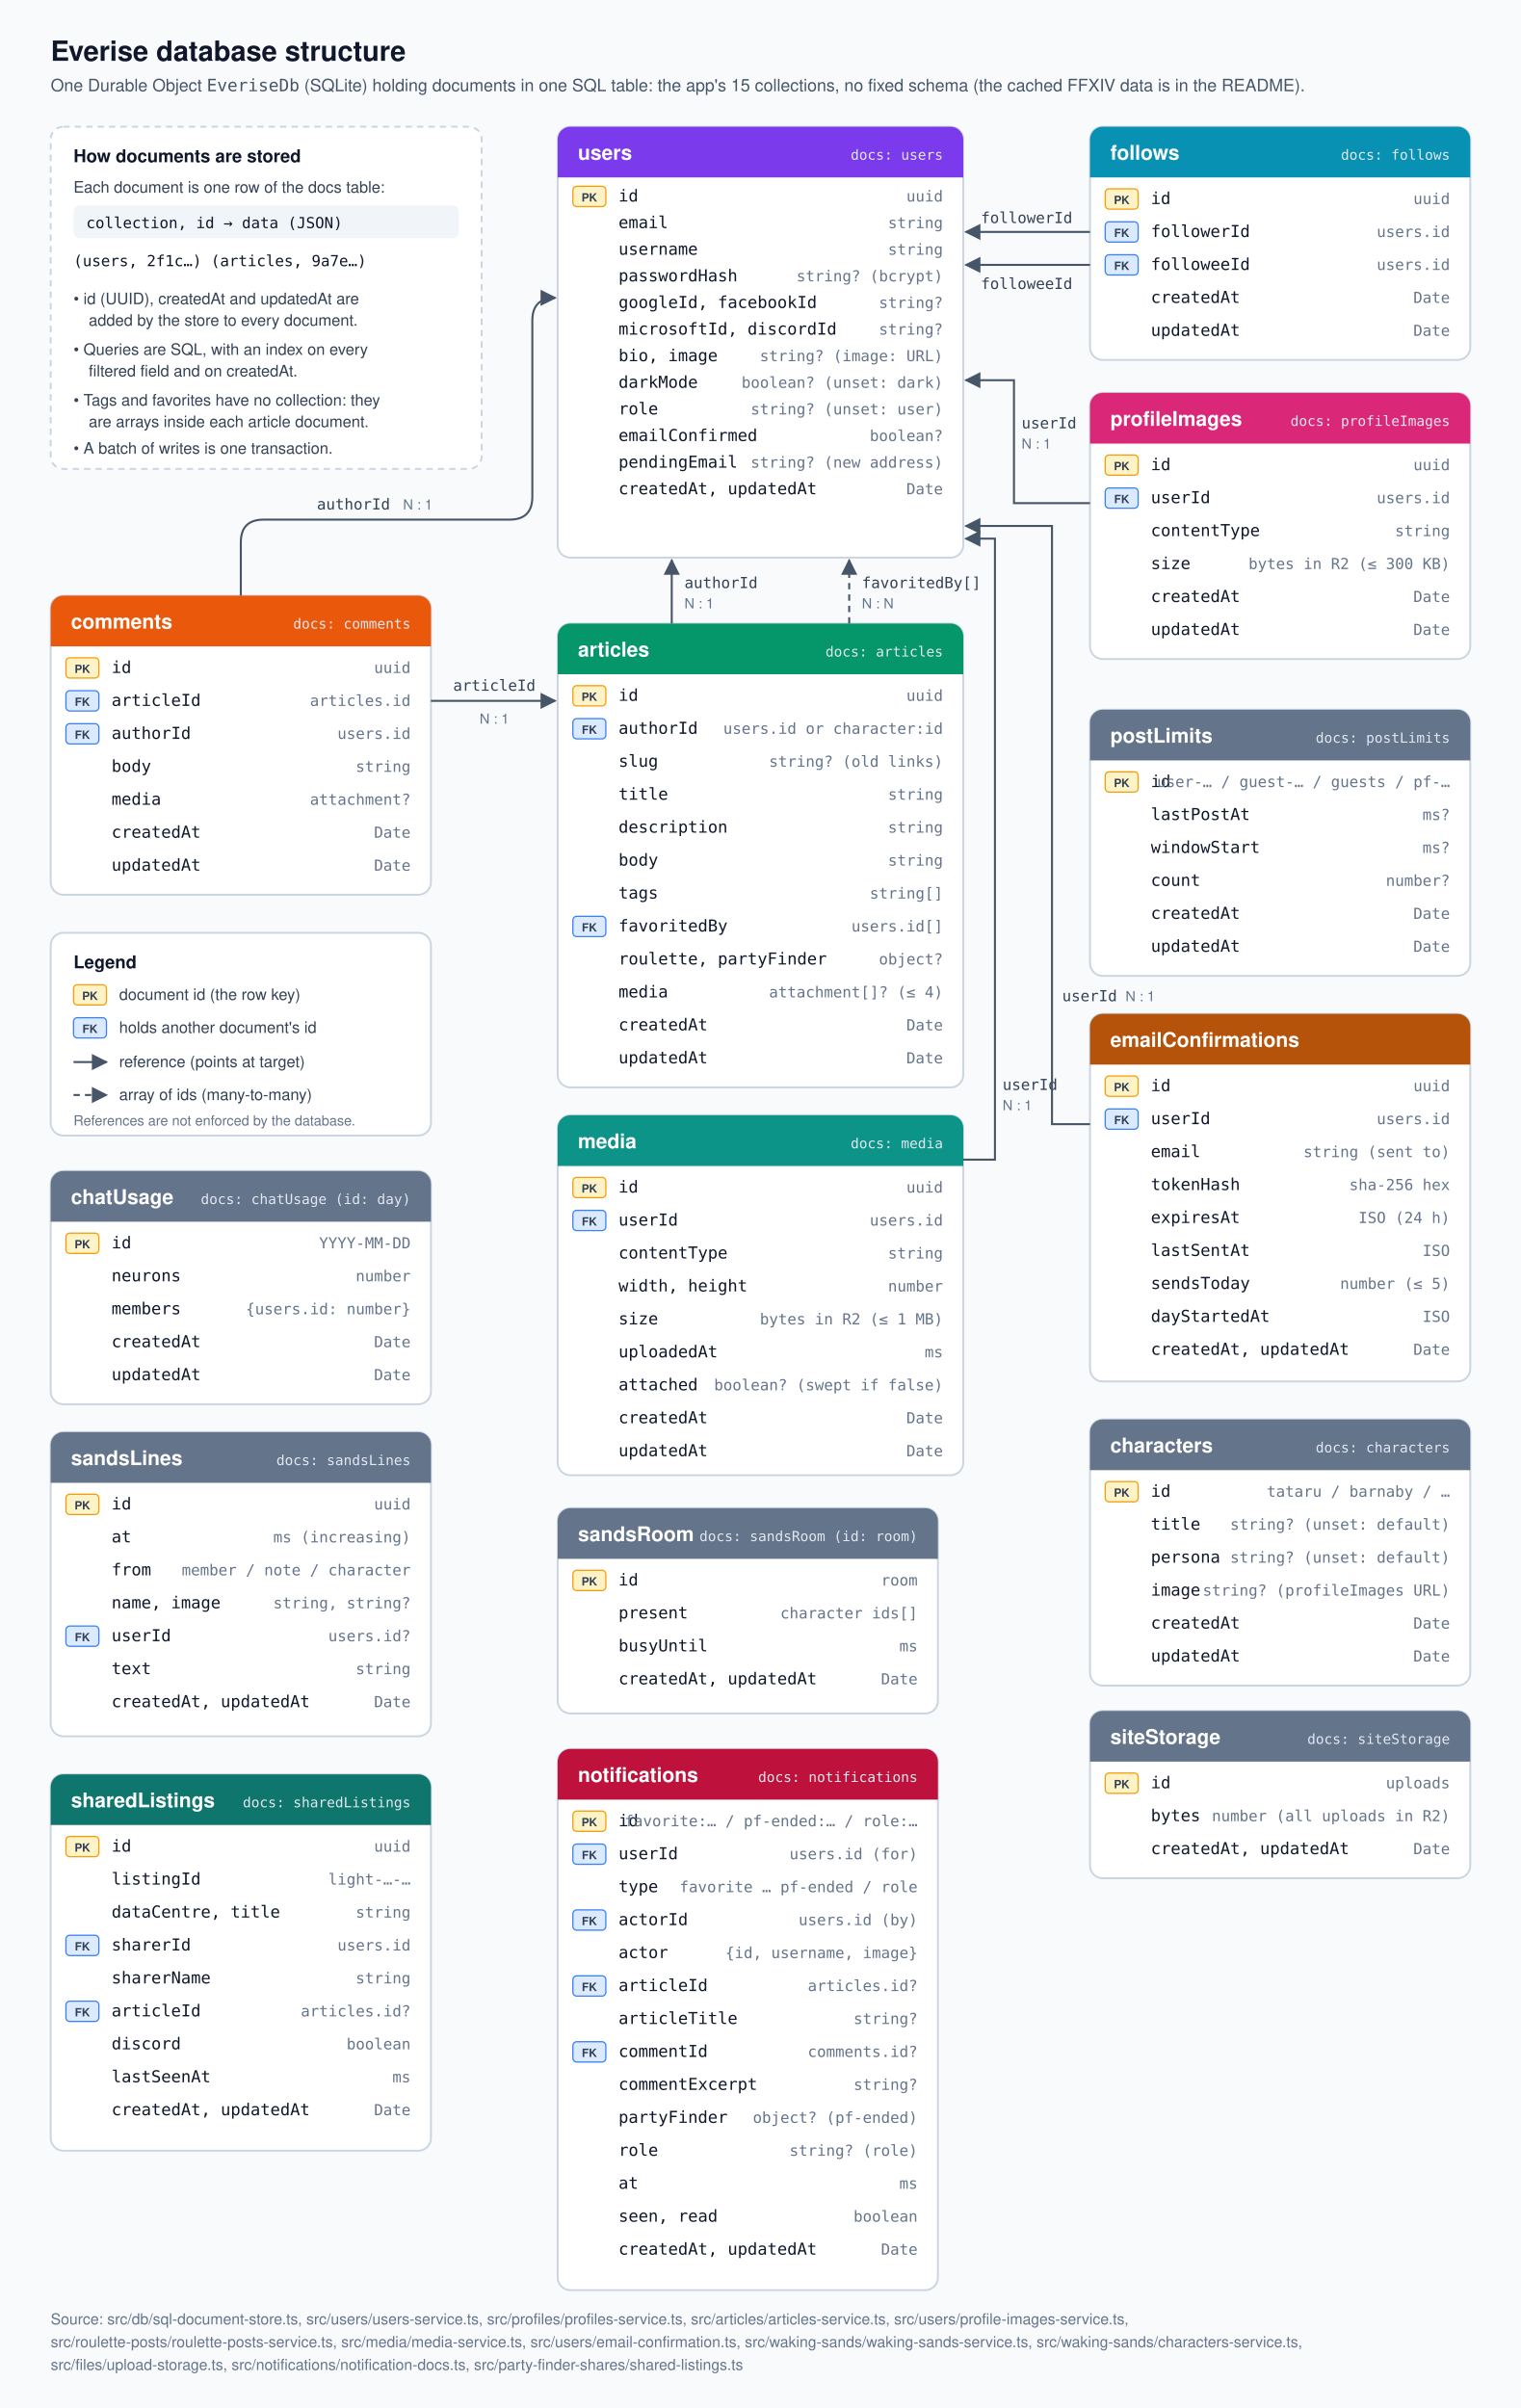
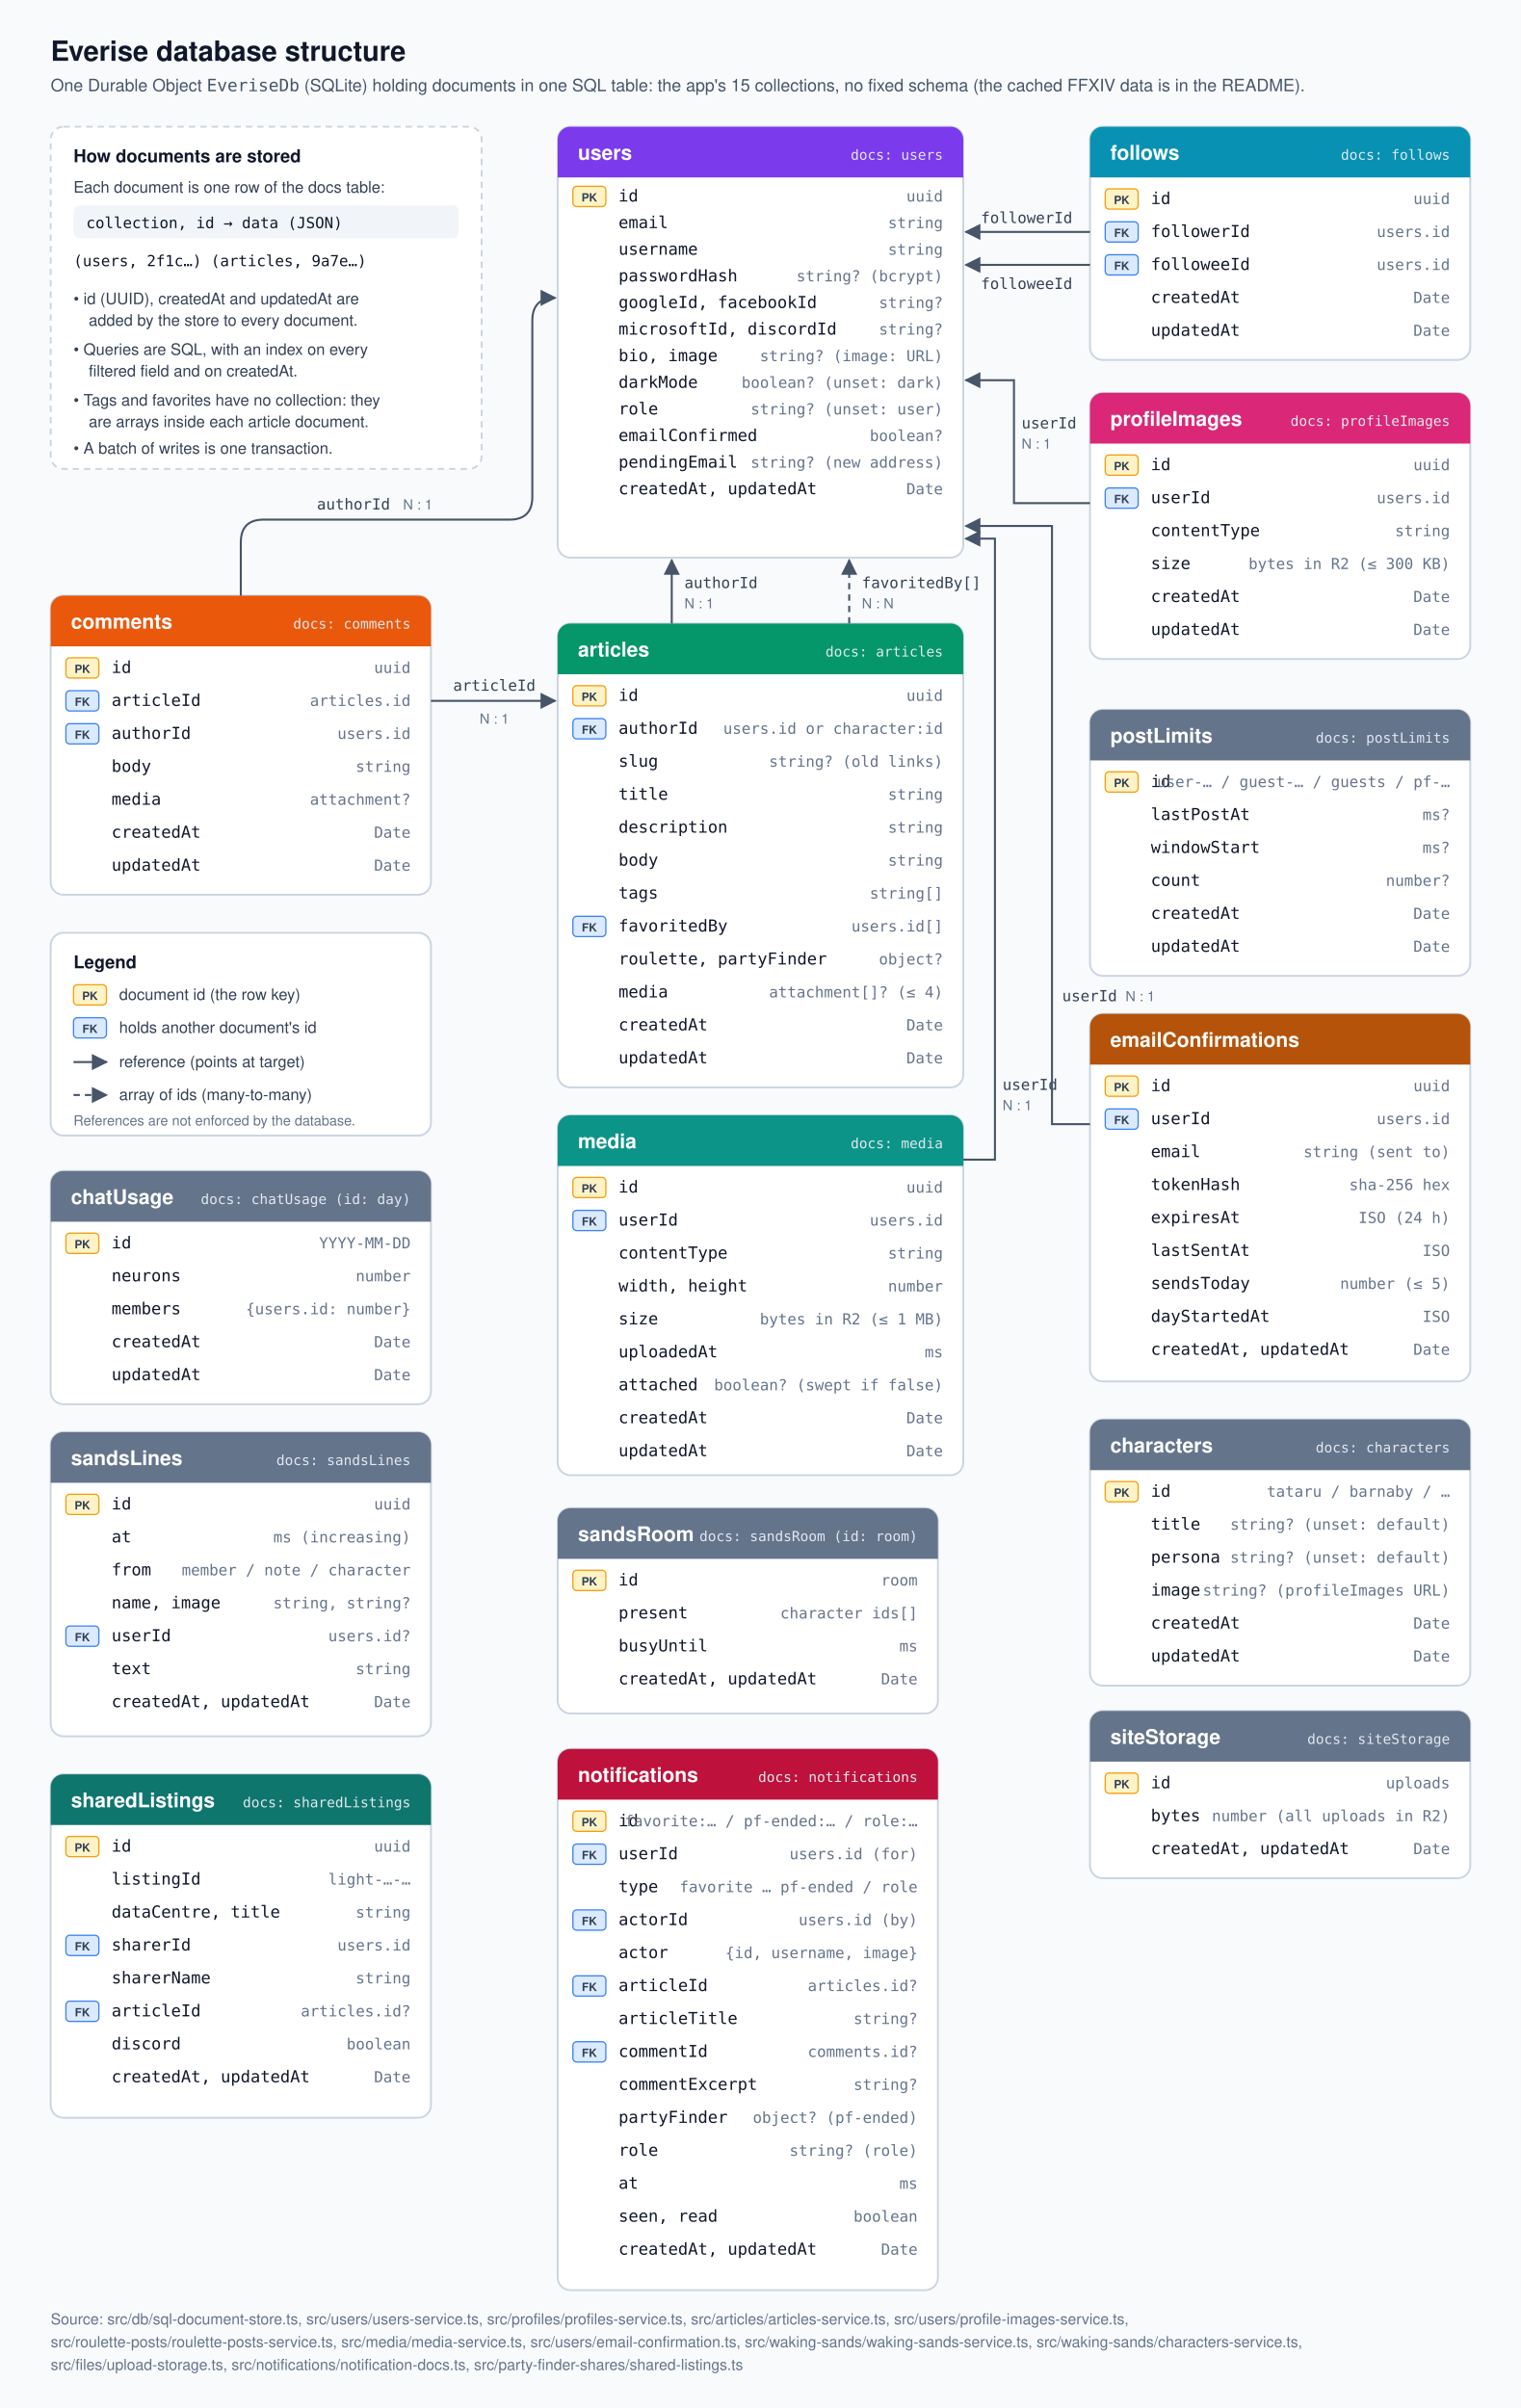
<svg xmlns="http://www.w3.org/2000/svg" width="1200" height="1900" viewBox="0 0 1200 1900" font-family="Segoe UI, Helvetica, Arial, sans-serif">
  <defs>
    <marker id="arrow" viewBox="0 0 10 10" refX="9" refY="5" markerWidth="8" markerHeight="8" orient="auto-start-reverse">
      <path d="M0,0 L10,5 L0,10 z" fill="#475569" />
    </marker>
    <style>
      .box { fill: #ffffff; stroke: #cbd5e1; stroke-width: 1.5; }
      .title { font-size: 16px; font-weight: 700; fill: #ffffff; }
      .key { font-size: 11px; fill: #e2e8f0; font-family: Consolas, Menlo, monospace; }
      .field { font-size: 13px; fill: #0f172a; font-family: Consolas, Menlo, monospace; }
      .type { font-size: 12px; fill: #64748b; font-family: Consolas, Menlo, monospace; }
      .pk { fill: #fef3c7; stroke: #f59e0b; }
      .fk { fill: #dbeafe; stroke: #3b82f6; }
      .badge { font-size: 9px; font-weight: 700; fill: #334155; }
      .rel { fill: none; stroke: #475569; stroke-width: 1.6; }
      .rel-label { font-size: 12px; fill: #334155; font-family: Consolas, Menlo, monospace; }
      .card { font-size: 11px; fill: #64748b; }
      .note-title { font-size: 14px; font-weight: 700; fill: #0f172a; }
      .note { font-size: 12.5px; fill: #334155; }
      .mono { font-family: Consolas, Menlo, monospace; font-size: 12px; fill: #0f172a; }
    </style>
  </defs>
  <rect width="1200" height="1900" fill="#f8fafc" />
  <text x="40" y="48" font-size="22" font-weight="700" fill="#0f172a">Everise database structure</text>
  <text x="40" y="72" font-size="13.5" fill="#475569">One Durable Object <tspan font-family="Consolas, Menlo, monospace">EveriseDb</tspan> (SQLite) holding documents in one SQL table: the app's 15 collections, no fixed schema (the cached FFXIV data is in the README).</text>
  <rect x="40" y="100" width="340" height="270" rx="10" fill="#ffffff" stroke="#cbd5e1" stroke-width="1.5" stroke-dasharray="5 4" />
  <text x="58" y="128" class="note-title">How documents are stored</text>
  <text x="58" y="152" class="note">Each document is one row of the docs table:</text>
  <rect x="58" y="162" width="304" height="26" rx="5" fill="#f1f5f9" />
  <text x="68" y="180" class="mono">collection, id  →  data (JSON)</text>
  <text x="58" y="210" class="mono" fill="#475569">(users, 2f1c…)  (articles, 9a7e…)</text>
  <text x="58" y="240" class="note">• id (UUID), createdAt and updatedAt are</text>
  <text x="70" y="257" class="note">added by the store to every document.</text>
  <text x="58" y="280" class="note">• Queries are SQL, with an index on every</text>
  <text x="70" y="297" class="note">filtered field and on createdAt.</text>
  <text x="58" y="320" class="note">• Tags and favorites have no collection: they</text>
  <text x="70" y="337" class="note">are arrays inside each article document.</text>
  <text x="58" y="358" class="note">• A batch of writes is one transaction.</text>
  <g>
    <rect x="440" y="100" width="320" height="340" rx="10" class="box" />
    <path d="M450,100 h300 a10,10 0 0 1 10,10 v30 h-320 v-30 a10,10 0 0 1 10,-10 z" fill="#7c3aed" />
    <text x="456" y="126" class="title">users</text>
    <text x="744" y="126" class="key" text-anchor="end">docs: users</text>
    <rect x="452" y="147" width="26" height="16" rx="3" class="pk" />
    <text x="465" y="159" class="badge" text-anchor="middle">PK</text>
    <text x="488" y="159" class="field">id</text>
    <text x="744" y="159" class="type" text-anchor="end">uuid</text>
    <text x="488" y="180" class="field">email</text>
    <text x="744" y="180" class="type" text-anchor="end">string</text>
    <text x="488" y="201" class="field">username</text>
    <text x="744" y="201" class="type" text-anchor="end">string</text>
    <text x="488" y="222" class="field">passwordHash</text>
    <text x="744" y="222" class="type" text-anchor="end">string? (bcrypt)</text>
    <text x="488" y="243" class="field">googleId, facebookId</text>
    <text x="744" y="243" class="type" text-anchor="end">string?</text>
    <text x="488" y="264" class="field">microsoftId, discordId</text>
    <text x="744" y="264" class="type" text-anchor="end">string?</text>
    <text x="488" y="285" class="field">bio, image</text>
    <text x="744" y="285" class="type" text-anchor="end">string? (image: URL)</text>
    <text x="488" y="306" class="field">darkMode</text>
    <text x="744" y="306" class="type" text-anchor="end">boolean? (unset: dark)</text>
    <text x="488" y="327" class="field">role</text>
    <text x="744" y="327" class="type" text-anchor="end">string? (unset: user)</text>
    <text x="488" y="348" class="field">emailConfirmed</text>
    <text x="744" y="348" class="type" text-anchor="end">boolean?</text>
    <text x="488" y="369" class="field">pendingEmail</text>
    <text x="744" y="369" class="type" text-anchor="end">string? (new address)</text>
    <text x="488" y="390" class="field">createdAt, updatedAt</text>
    <text x="744" y="390" class="type" text-anchor="end">Date</text>
  </g>
  <g>
    <rect x="860" y="100" width="300" height="184" rx="10" class="box" />
    <path d="M870,100 h280 a10,10 0 0 1 10,10 v30 h-300 v-30 a10,10 0 0 1 10,-10 z" fill="#0891b2" />
    <text x="876" y="126" class="title">follows</text>
    <text x="1144" y="126" class="key" text-anchor="end">docs: follows</text>
    <rect x="872" y="149" width="26" height="16" rx="3" class="pk" />
    <text x="885" y="161" class="badge" text-anchor="middle">PK</text>
    <text x="908" y="161" class="field">id</text>
    <text x="1144" y="161" class="type" text-anchor="end">uuid</text>
    <rect x="872" y="175" width="26" height="16" rx="3" class="fk" />
    <text x="885" y="187" class="badge" text-anchor="middle">FK</text>
    <text x="908" y="187" class="field">followerId</text>
    <text x="1144" y="187" class="type" text-anchor="end">users.id</text>
    <rect x="872" y="201" width="26" height="16" rx="3" class="fk" />
    <text x="885" y="213" class="badge" text-anchor="middle">FK</text>
    <text x="908" y="213" class="field">followeeId</text>
    <text x="1144" y="213" class="type" text-anchor="end">users.id</text>
    <text x="908" y="239" class="field">createdAt</text>
    <text x="1144" y="239" class="type" text-anchor="end">Date</text>
    <text x="908" y="265" class="field">updatedAt</text>
    <text x="1144" y="265" class="type" text-anchor="end">Date</text>
  </g>
  <g transform="translate(0 52)">
    <rect x="440" y="440" width="320" height="366" rx="10" class="box" />
    <path d="M450,440 h300 a10,10 0 0 1 10,10 v30 h-320 v-30 a10,10 0 0 1 10,-10 z" fill="#059669" />
    <text x="456" y="466" class="title">articles</text>
    <text x="744" y="466" class="key" text-anchor="end">docs: articles</text>
    <rect x="452" y="489" width="26" height="16" rx="3" class="pk" />
    <text x="465" y="501" class="badge" text-anchor="middle">PK</text>
    <text x="488" y="501" class="field">id</text>
    <text x="744" y="501" class="type" text-anchor="end">uuid</text>
    <rect x="452" y="515" width="26" height="16" rx="3" class="fk" />
    <text x="465" y="527" class="badge" text-anchor="middle">FK</text>
    <text x="488" y="527" class="field">authorId</text>
    <text x="744" y="527" class="type" text-anchor="end">users.id or character:id</text>
    <text x="488" y="553" class="field">slug</text>
    <text x="744" y="553" class="type" text-anchor="end">string? (old links)</text>
    <text x="488" y="579" class="field">title</text>
    <text x="744" y="579" class="type" text-anchor="end">string</text>
    <text x="488" y="605" class="field">description</text>
    <text x="744" y="605" class="type" text-anchor="end">string</text>
    <text x="488" y="631" class="field">body</text>
    <text x="744" y="631" class="type" text-anchor="end">string</text>
    <text x="488" y="657" class="field">tags</text>
    <text x="744" y="657" class="type" text-anchor="end">string[]</text>
    <rect x="452" y="671" width="26" height="16" rx="3" class="fk" />
    <text x="465" y="683" class="badge" text-anchor="middle">FK</text>
    <text x="488" y="683" class="field">favoritedBy</text>
    <text x="744" y="683" class="type" text-anchor="end">users.id[]</text>
    <text x="488" y="709" class="field">roulette, partyFinder</text>
    <text x="744" y="709" class="type" text-anchor="end">object?</text>
    <text x="488" y="735" class="field">media</text>
    <text x="744" y="735" class="type" text-anchor="end">attachment[]? (≤ 4)</text>
    <text x="488" y="761" class="field">createdAt</text>
    <text x="744" y="761" class="type" text-anchor="end">Date</text>
    <text x="488" y="787" class="field">updatedAt</text>
    <text x="744" y="787" class="type" text-anchor="end">Date</text>
  </g>
  <g>
    <rect x="40" y="470" width="300" height="236" rx="10" class="box" />
    <path d="M50,470 h280 a10,10 0 0 1 10,10 v30 h-300 v-30 a10,10 0 0 1 10,-10 z" fill="#ea580c" />
    <text x="56" y="496" class="title">comments</text>
    <text x="324" y="496" class="key" text-anchor="end">docs: comments</text>
    <rect x="52" y="519" width="26" height="16" rx="3" class="pk" />
    <text x="65" y="531" class="badge" text-anchor="middle">PK</text>
    <text x="88" y="531" class="field">id</text>
    <text x="324" y="531" class="type" text-anchor="end">uuid</text>
    <rect x="52" y="545" width="26" height="16" rx="3" class="fk" />
    <text x="65" y="557" class="badge" text-anchor="middle">FK</text>
    <text x="88" y="557" class="field">articleId</text>
    <text x="324" y="557" class="type" text-anchor="end">articles.id</text>
    <rect x="52" y="571" width="26" height="16" rx="3" class="fk" />
    <text x="65" y="583" class="badge" text-anchor="middle">FK</text>
    <text x="88" y="583" class="field">authorId</text>
    <text x="324" y="583" class="type" text-anchor="end">users.id</text>
    <text x="88" y="609" class="field">body</text>
    <text x="324" y="609" class="type" text-anchor="end">string</text>
    <text x="88" y="635" class="field">media</text>
    <text x="324" y="635" class="type" text-anchor="end">attachment?</text>
    <text x="88" y="661" class="field">createdAt</text>
    <text x="324" y="661" class="type" text-anchor="end">Date</text>
    <text x="88" y="687" class="field">updatedAt</text>
    <text x="324" y="687" class="type" text-anchor="end">Date</text>
  </g>
  <path d="M860,183 H762" class="rel" marker-end="url(#arrow)" />
  <text x="810" y="176" class="rel-label" text-anchor="middle">followerId</text>
  <path d="M860,209 H762" class="rel" marker-end="url(#arrow)" />
  <text x="810" y="228" class="rel-label" text-anchor="middle">followeeId</text>
  <path d="M530,492 V442" class="rel" marker-end="url(#arrow)" />
  <text x="540" y="464" class="rel-label">authorId</text>
  <text x="540" y="480" class="card">N : 1</text>
  <path d="M670,492 V442" class="rel" stroke-dasharray="5 4" marker-end="url(#arrow)" />
  <text x="680" y="464" class="rel-label">favoritedBy[]</text>
  <text x="680" y="480" class="card">N : N</text>
  <path d="M340,553 H438" class="rel" marker-end="url(#arrow)" />
  <text x="390" y="545" class="rel-label" text-anchor="middle">articleId</text>
  <text x="390" y="571" class="card" text-anchor="middle">N : 1</text>
  <path d="M190,470 V428 Q190,410 208,410 H402 Q420,410 420,392 V253 Q420,235 438,235" class="rel" marker-end="url(#arrow)" />
  <text x="250" y="402" class="rel-label">authorId</text>
  <text x="318" y="402" class="card">N : 1</text>
  <g>
    <rect x="860" y="310" width="300" height="210" rx="10" class="box" />
    <path d="M870,310 h280 a10,10 0 0 1 10,10 v30 h-300 v-30 a10,10 0 0 1 10,-10 z" fill="#db2777" />
    <text x="876" y="336" class="title">profileImages</text>
    <text x="1144" y="336" class="key" text-anchor="end">docs: profileImages</text>
    <rect x="872" y="359" width="26" height="16" rx="3" class="pk" />
    <text x="885" y="371" class="badge" text-anchor="middle">PK</text>
    <text x="908" y="371" class="field">id</text>
    <text x="1144" y="371" class="type" text-anchor="end">uuid</text>
    <rect x="872" y="385" width="26" height="16" rx="3" class="fk" />
    <text x="885" y="397" class="badge" text-anchor="middle">FK</text>
    <text x="908" y="397" class="field">userId</text>
    <text x="1144" y="397" class="type" text-anchor="end">users.id</text>
    <text x="908" y="423" class="field">contentType</text>
    <text x="1144" y="423" class="type" text-anchor="end">string</text>
    <text x="908" y="449" class="field">size</text>
    <text x="1144" y="449" class="type" text-anchor="end">bytes in R2 (≤ 300 KB)</text>
    <text x="908" y="475" class="field">createdAt</text>
    <text x="1144" y="475" class="type" text-anchor="end">Date</text>
    <text x="908" y="501" class="field">updatedAt</text>
    <text x="1144" y="501" class="type" text-anchor="end">Date</text>
  </g>
  <path d="M860,397 H800 V300 H762" class="rel" marker-end="url(#arrow)" />
  <text x="806" y="338" class="rel-label">userId</text>
  <text x="806" y="354" class="card">N : 1</text>
  <g>
    <rect x="860" y="560" width="300" height="210" rx="10" class="box" />
    <path d="M870,560 h280 a10,10 0 0 1 10,10 v30 h-300 v-30 a10,10 0 0 1 10,-10 z" fill="#64748b" />
    <text x="876" y="586" class="title">postLimits</text>
    <text x="1144" y="586" class="key" text-anchor="end">docs: postLimits</text>
    <rect x="872" y="609" width="26" height="16" rx="3" class="pk" />
    <text x="885" y="621" class="badge" text-anchor="middle">PK</text>
    <text x="908" y="621" class="field">id</text>
    <text x="1144" y="621" class="type" text-anchor="end">user-… / guest-… / guests / pf-…</text>
    <text x="908" y="647" class="field">lastPostAt</text>
    <text x="1144" y="647" class="type" text-anchor="end">ms?</text>
    <text x="908" y="673" class="field">windowStart</text>
    <text x="1144" y="673" class="type" text-anchor="end">ms?</text>
    <text x="908" y="699" class="field">count</text>
    <text x="1144" y="699" class="type" text-anchor="end">number?</text>
    <text x="908" y="725" class="field">createdAt</text>
    <text x="1144" y="725" class="type" text-anchor="end">Date</text>
    <text x="908" y="751" class="field">updatedAt</text>
    <text x="1144" y="751" class="type" text-anchor="end">Date</text>
  </g>
  <g>
    <rect x="440" y="880" width="320" height="284" rx="10" class="box" />
    <path d="M450,880 h300 a10,10 0 0 1 10,10 v30 h-320 v-30 a10,10 0 0 1 10,-10 z" fill="#0d9488" />
    <text x="456" y="906" class="title">media</text>
    <text x="744" y="906" class="key" text-anchor="end">docs: media</text>
    <rect x="452" y="929" width="26" height="16" rx="3" class="pk" />
    <text x="465" y="941" class="badge" text-anchor="middle">PK</text>
    <text x="488" y="941" class="field">id</text>
    <text x="744" y="941" class="type" text-anchor="end">uuid</text>
    <rect x="452" y="955" width="26" height="16" rx="3" class="fk" />
    <text x="465" y="967" class="badge" text-anchor="middle">FK</text>
    <text x="488" y="967" class="field">userId</text>
    <text x="744" y="967" class="type" text-anchor="end">users.id</text>
    <text x="488" y="993" class="field">contentType</text>
    <text x="744" y="993" class="type" text-anchor="end">string</text>
    <text x="488" y="1019" class="field">width, height</text>
    <text x="744" y="1019" class="type" text-anchor="end">number</text>
    <text x="488" y="1045" class="field">size</text>
    <text x="744" y="1045" class="type" text-anchor="end">bytes in R2 (≤ 1 MB)</text>
    <text x="488" y="1071" class="field">uploadedAt</text>
    <text x="744" y="1071" class="type" text-anchor="end">ms</text>
    <text x="488" y="1097" class="field">attached</text>
    <text x="744" y="1097" class="type" text-anchor="end">boolean? (swept if false)</text>
    <text x="488" y="1123" class="field">createdAt</text>
    <text x="744" y="1123" class="type" text-anchor="end">Date</text>
    <text x="488" y="1149" class="field">updatedAt</text>
    <text x="744" y="1149" class="type" text-anchor="end">Date</text>
  </g>
  <path d="M760,915 H785 V425 H762" class="rel" marker-end="url(#arrow)" />
  <text x="791" y="860" class="rel-label">userId</text>
  <text x="791" y="876" class="card">N : 1</text>
  <g>
    <rect x="860" y="800" width="300" height="290" rx="10" class="box" />
    <path d="M870,800 h280 a10,10 0 0 1 10,10 v30 h-300 v-30 a10,10 0 0 1 10,-10 z" fill="#b45309" />
    <text x="876" y="826" class="title">emailConfirmations</text>
    <rect x="872" y="849" width="26" height="16" rx="3" class="pk" />
    <text x="885" y="861" class="badge" text-anchor="middle">PK</text>
    <text x="908" y="861" class="field">id</text>
    <text x="1144" y="861" class="type" text-anchor="end">uuid</text>
    <rect x="872" y="875" width="26" height="16" rx="3" class="fk" />
    <text x="885" y="887" class="badge" text-anchor="middle">FK</text>
    <text x="908" y="887" class="field">userId</text>
    <text x="1144" y="887" class="type" text-anchor="end">users.id</text>
    <text x="908" y="913" class="field">email</text>
    <text x="1144" y="913" class="type" text-anchor="end">string (sent to)</text>
    <text x="908" y="939" class="field">tokenHash</text>
    <text x="1144" y="939" class="type" text-anchor="end">sha-256 hex</text>
    <text x="908" y="965" class="field">expiresAt</text>
    <text x="1144" y="965" class="type" text-anchor="end">ISO (24 h)</text>
    <text x="908" y="991" class="field">lastSentAt</text>
    <text x="1144" y="991" class="type" text-anchor="end">ISO</text>
    <text x="908" y="1017" class="field">sendsToday</text>
    <text x="1144" y="1017" class="type" text-anchor="end">number (≤ 5)</text>
    <text x="908" y="1043" class="field">dayStartedAt</text>
    <text x="1144" y="1043" class="type" text-anchor="end">ISO</text>
    <text x="908" y="1069" class="field">createdAt, updatedAt</text>
    <text x="1144" y="1069" class="type" text-anchor="end">Date</text>
  </g>
  <path d="M860,887 H830 V415 H762" class="rel" marker-end="url(#arrow)" />
  <text x="838" y="790" class="rel-label">userId</text>
  <text x="888" y="790" class="card">N : 1</text>
  <g>
    <rect x="40" y="924" width="300" height="184" rx="10" class="box" />
    <path d="M50,924 h280 a10,10 0 0 1 10,10 v30 h-300 v-30 a10,10 0 0 1 10,-10 z" fill="#64748b" />
    <text x="56" y="950" class="title">chatUsage</text>
    <text x="324" y="950" class="key" text-anchor="end">docs: chatUsage (id: day)</text>
    <rect x="52" y="973" width="26" height="16" rx="3" class="pk" />
    <text x="65" y="985" class="badge" text-anchor="middle">PK</text>
    <text x="88" y="985" class="field">id</text>
    <text x="324" y="985" class="type" text-anchor="end">YYYY-MM-DD</text>
    <text x="88" y="1011" class="field">neurons</text>
    <text x="324" y="1011" class="type" text-anchor="end">number</text>
    <text x="88" y="1037" class="field">members</text>
    <text x="324" y="1037" class="type" text-anchor="end">{users.id: number}</text>
    <text x="88" y="1063" class="field">createdAt</text>
    <text x="324" y="1063" class="type" text-anchor="end">Date</text>
    <text x="88" y="1089" class="field">updatedAt</text>
    <text x="324" y="1089" class="type" text-anchor="end">Date</text>
  </g>
  <g>
    <rect x="860" y="1350" width="300" height="132" rx="10" class="box" />
    <path d="M870,1350 h280 a10,10 0 0 1 10,10 v30 h-300 v-30 a10,10 0 0 1 10,-10 z" fill="#64748b" />
    <text x="876" y="1376" class="title">siteStorage</text>
    <text x="1144" y="1376" class="key" text-anchor="end">docs: siteStorage</text>
    <rect x="872" y="1399" width="26" height="16" rx="3" class="pk" />
    <text x="885" y="1411" class="badge" text-anchor="middle">PK</text>
    <text x="908" y="1411" class="field">id</text>
    <text x="1144" y="1411" class="type" text-anchor="end">uploads</text>
    <text x="908" y="1437" class="field">bytes</text>
    <text x="1144" y="1437" class="type" text-anchor="end">number (all uploads in R2)</text>
    <text x="908" y="1463" class="field">createdAt, updatedAt</text>
    <text x="1144" y="1463" class="type" text-anchor="end">Date</text>
  </g>
  <g>
    <rect x="860" y="1120" width="300" height="210" rx="10" class="box" />
    <path d="M870,1120 h280 a10,10 0 0 1 10,10 v30 h-300 v-30 a10,10 0 0 1 10,-10 z" fill="#64748b" />
    <text x="876" y="1146" class="title">characters</text>
    <text x="1144" y="1146" class="key" text-anchor="end">docs: characters</text>
    <rect x="872" y="1169" width="26" height="16" rx="3" class="pk" />
    <text x="885" y="1181" class="badge" text-anchor="middle">PK</text>
    <text x="908" y="1181" class="field">id</text>
    <text x="1144" y="1181" class="type" text-anchor="end">tataru / barnaby / …</text>
    <text x="908" y="1207" class="field">title</text>
    <text x="1144" y="1207" class="type" text-anchor="end">string? (unset: default)</text>
    <text x="908" y="1233" class="field">persona</text>
    <text x="1144" y="1233" class="type" text-anchor="end">string? (unset: default)</text>
    <text x="908" y="1259" class="field">image</text>
    <text x="1144" y="1259" class="type" text-anchor="end">string? (profileImages URL)</text>
    <text x="908" y="1285" class="field">createdAt</text>
    <text x="1144" y="1285" class="type" text-anchor="end">Date</text>
    <text x="908" y="1311" class="field">updatedAt</text>
    <text x="1144" y="1311" class="type" text-anchor="end">Date</text>
  </g>
  <g>
    <rect x="40" y="1130" width="300" height="240" rx="10" class="box" />
    <path d="M50,1130 h280 a10,10 0 0 1 10,10 v30 h-300 v-30 a10,10 0 0 1 10,-10 z" fill="#64748b" />
    <text x="56" y="1156" class="title">sandsLines</text>
    <text x="324" y="1156" class="key" text-anchor="end">docs: sandsLines</text>
    <rect x="52" y="1179" width="26" height="16" rx="3" class="pk" />
    <text x="65" y="1191" class="badge" text-anchor="middle">PK</text>
    <text x="88" y="1191" class="field">id</text>
    <text x="324" y="1191" class="type" text-anchor="end">uuid</text>
    <text x="88" y="1217" class="field">at</text>
    <text x="324" y="1217" class="type" text-anchor="end">ms (increasing)</text>
    <text x="88" y="1243" class="field">from</text>
    <text x="324" y="1243" class="type" text-anchor="end">member / note / character</text>
    <text x="88" y="1269" class="field">name, image</text>
    <text x="324" y="1269" class="type" text-anchor="end">string, string?</text>
    <rect x="52" y="1283" width="26" height="16" rx="3" class="fk" />
    <text x="65" y="1295" class="badge" text-anchor="middle">FK</text>
    <text x="88" y="1295" class="field">userId</text>
    <text x="324" y="1295" class="type" text-anchor="end">users.id?</text>
    <text x="88" y="1321" class="field">text</text>
    <text x="324" y="1321" class="type" text-anchor="end">string</text>
    <text x="88" y="1347" class="field">createdAt, updatedAt</text>
    <text x="324" y="1347" class="type" text-anchor="end">Date</text>
  </g>
  <g>
    <rect x="440" y="1190" width="300" height="162" rx="10" class="box" />
    <path d="M450,1190 h280 a10,10 0 0 1 10,10 v30 h-300 v-30 a10,10 0 0 1 10,-10 z" fill="#64748b" />
    <text x="456" y="1216" class="title">sandsRoom</text>
    <text x="724" y="1216" class="key" text-anchor="end">docs: sandsRoom (id: room)</text>
    <rect x="452" y="1239" width="26" height="16" rx="3" class="pk" />
    <text x="465" y="1251" class="badge" text-anchor="middle">PK</text>
    <text x="488" y="1251" class="field">id</text>
    <text x="724" y="1251" class="type" text-anchor="end">room</text>
    <text x="488" y="1277" class="field">present</text>
    <text x="724" y="1277" class="type" text-anchor="end">character ids[]</text>
    <text x="488" y="1303" class="field">busyUntil</text>
    <text x="724" y="1303" class="type" text-anchor="end">ms</text>
    <text x="488" y="1329" class="field">createdAt, updatedAt</text>
    <text x="724" y="1329" class="type" text-anchor="end">Date</text>
  </g>
  <g>
    <rect x="440" y="1380" width="300" height="427" rx="10" class="box" />
    <path d="M450,1380 h280 a10,10 0 0 1 10,10 v30 h-300 v-30 a10,10 0 0 1 10,-10 z" fill="#be123c" />
    <text x="456" y="1406" class="title">notifications</text>
    <text x="724" y="1406" class="key" text-anchor="end">docs: notifications</text>
    <rect x="452" y="1429" width="26" height="16" rx="3" class="pk" />
    <text x="465" y="1441" class="badge" text-anchor="middle">PK</text>
    <text x="488" y="1441" class="field">id</text>
    <text x="724" y="1441" class="type" text-anchor="end">favorite:… / pf-ended:… / role:…</text>
    <rect x="452" y="1455" width="26" height="16" rx="3" class="fk" />
    <text x="465" y="1467" class="badge" text-anchor="middle">FK</text>
    <text x="488" y="1467" class="field">userId</text>
    <text x="724" y="1467" class="type" text-anchor="end">users.id (for)</text>
    <text x="488" y="1493" class="field">type</text>
    <text x="724" y="1493" class="type" text-anchor="end">favorite … pf-ended / role</text>
    <rect x="452" y="1507" width="26" height="16" rx="3" class="fk" />
    <text x="465" y="1519" class="badge" text-anchor="middle">FK</text>
    <text x="488" y="1519" class="field">actorId</text>
    <text x="724" y="1519" class="type" text-anchor="end">users.id (by)</text>
    <text x="488" y="1545" class="field">actor</text>
    <text x="724" y="1545" class="type" text-anchor="end">{id, username, image}</text>
    <rect x="452" y="1559" width="26" height="16" rx="3" class="fk" />
    <text x="465" y="1571" class="badge" text-anchor="middle">FK</text>
    <text x="488" y="1571" class="field">articleId</text>
    <text x="724" y="1571" class="type" text-anchor="end">articles.id?</text>
    <text x="488" y="1597" class="field">articleTitle</text>
    <text x="724" y="1597" class="type" text-anchor="end">string?</text>
    <rect x="452" y="1611" width="26" height="16" rx="3" class="fk" />
    <text x="465" y="1623" class="badge" text-anchor="middle">FK</text>
    <text x="488" y="1623" class="field">commentId</text>
    <text x="724" y="1623" class="type" text-anchor="end">comments.id?</text>
    <text x="488" y="1649" class="field">commentExcerpt</text>
    <text x="724" y="1649" class="type" text-anchor="end">string?</text>
    <text x="488" y="1675" class="field">partyFinder</text>
    <text x="724" y="1675" class="type" text-anchor="end">object? (pf-ended)</text>
    <text x="488" y="1701" class="field">role</text>
    <text x="724" y="1701" class="type" text-anchor="end">string? (role)</text>
    <text x="488" y="1727" class="field">at</text>
    <text x="724" y="1727" class="type" text-anchor="end">ms</text>
    <text x="488" y="1753" class="field">seen, read</text>
    <text x="724" y="1753" class="type" text-anchor="end">boolean</text>
    <text x="488" y="1779" class="field">createdAt, updatedAt</text>
    <text x="724" y="1779" class="type" text-anchor="end">Date</text>
  </g>
  <g>
-     <rect x="40" y="1400" width="300" height="297" rx="10" class="box" />
+     <rect x="40" y="1400" width="300" height="271" rx="10" class="box" />
    <path d="M50,1400 h280 a10,10 0 0 1 10,10 v30 h-300 v-30 a10,10 0 0 1 10,-10 z" fill="#0f766e" />
    <text x="56" y="1426" class="title">sharedListings</text>
    <text x="324" y="1426" class="key" text-anchor="end">docs: sharedListings</text>
    <rect x="52" y="1449" width="26" height="16" rx="3" class="pk" />
    <text x="65" y="1461" class="badge" text-anchor="middle">PK</text>
    <text x="88" y="1461" class="field">id</text>
    <text x="324" y="1461" class="type" text-anchor="end">uuid</text>
    <text x="88" y="1487" class="field">listingId</text>
    <text x="324" y="1487" class="type" text-anchor="end">light-…-…</text>
    <text x="88" y="1513" class="field">dataCentre, title</text>
    <text x="324" y="1513" class="type" text-anchor="end">string</text>
    <rect x="52" y="1527" width="26" height="16" rx="3" class="fk" />
    <text x="65" y="1539" class="badge" text-anchor="middle">FK</text>
    <text x="88" y="1539" class="field">sharerId</text>
    <text x="324" y="1539" class="type" text-anchor="end">users.id</text>
    <text x="88" y="1565" class="field">sharerName</text>
    <text x="324" y="1565" class="type" text-anchor="end">string</text>
    <rect x="52" y="1579" width="26" height="16" rx="3" class="fk" />
    <text x="65" y="1591" class="badge" text-anchor="middle">FK</text>
    <text x="88" y="1591" class="field">articleId</text>
    <text x="324" y="1591" class="type" text-anchor="end">articles.id?</text>
    <text x="88" y="1617" class="field">discord</text>
    <text x="324" y="1617" class="type" text-anchor="end">boolean</text>
-     <text x="88" y="1643" class="field">lastSeenAt</text>
-     <text x="324" y="1643" class="type" text-anchor="end">ms</text>
-     <text x="88" y="1669" class="field">createdAt, updatedAt</text>
-     <text x="324" y="1669" class="type" text-anchor="end">Date</text>
+     <text x="88" y="1643" class="field">createdAt, updatedAt</text>
+     <text x="324" y="1643" class="type" text-anchor="end">Date</text>
  </g>
  <g transform="translate(0 26)">
    <rect x="40" y="710" width="300" height="160" rx="10" fill="#ffffff" stroke="#cbd5e1" stroke-width="1.5" />
    <text x="58" y="738" class="note-title">Legend</text>
    <rect x="58" y="751" width="26" height="16" rx="3" class="pk" />
    <text x="71" y="763" class="badge" text-anchor="middle">PK</text>
    <text x="94" y="763" class="note">document id (the row key)</text>
    <rect x="58" y="777" width="26" height="16" rx="3" class="fk" />
    <text x="71" y="789" class="badge" text-anchor="middle">FK</text>
    <text x="94" y="789" class="note">holds another document's id</text>
    <path d="M58,812 H84" class="rel" marker-end="url(#arrow)" />
    <text x="94" y="816" class="note">reference (points at target)</text>
    <path d="M58,838 H84" class="rel" stroke-dasharray="5 4" marker-end="url(#arrow)" />
    <text x="94" y="842" class="note">array of ids (many-to-many)</text>
    <text x="58" y="862" class="card">References are not enforced by the database.</text>
  </g>
  <text x="40" y="1834" font-size="12" fill="#64748b">Source: src/db/sql-document-store.ts, src/users/users-service.ts, src/profiles/profiles-service.ts, src/articles/articles-service.ts, src/users/profile-images-service.ts,</text>
  <text x="40" y="1852" font-size="12" fill="#64748b">src/roulette-posts/roulette-posts-service.ts, src/media/media-service.ts, src/users/email-confirmation.ts, src/waking-sands/waking-sands-service.ts, src/waking-sands/characters-service.ts,</text>
  <text x="40" y="1870" font-size="12" fill="#64748b">src/files/upload-storage.ts, src/notifications/notification-docs.ts, src/party-finder-shares/shared-listings.ts</text>
</svg>
